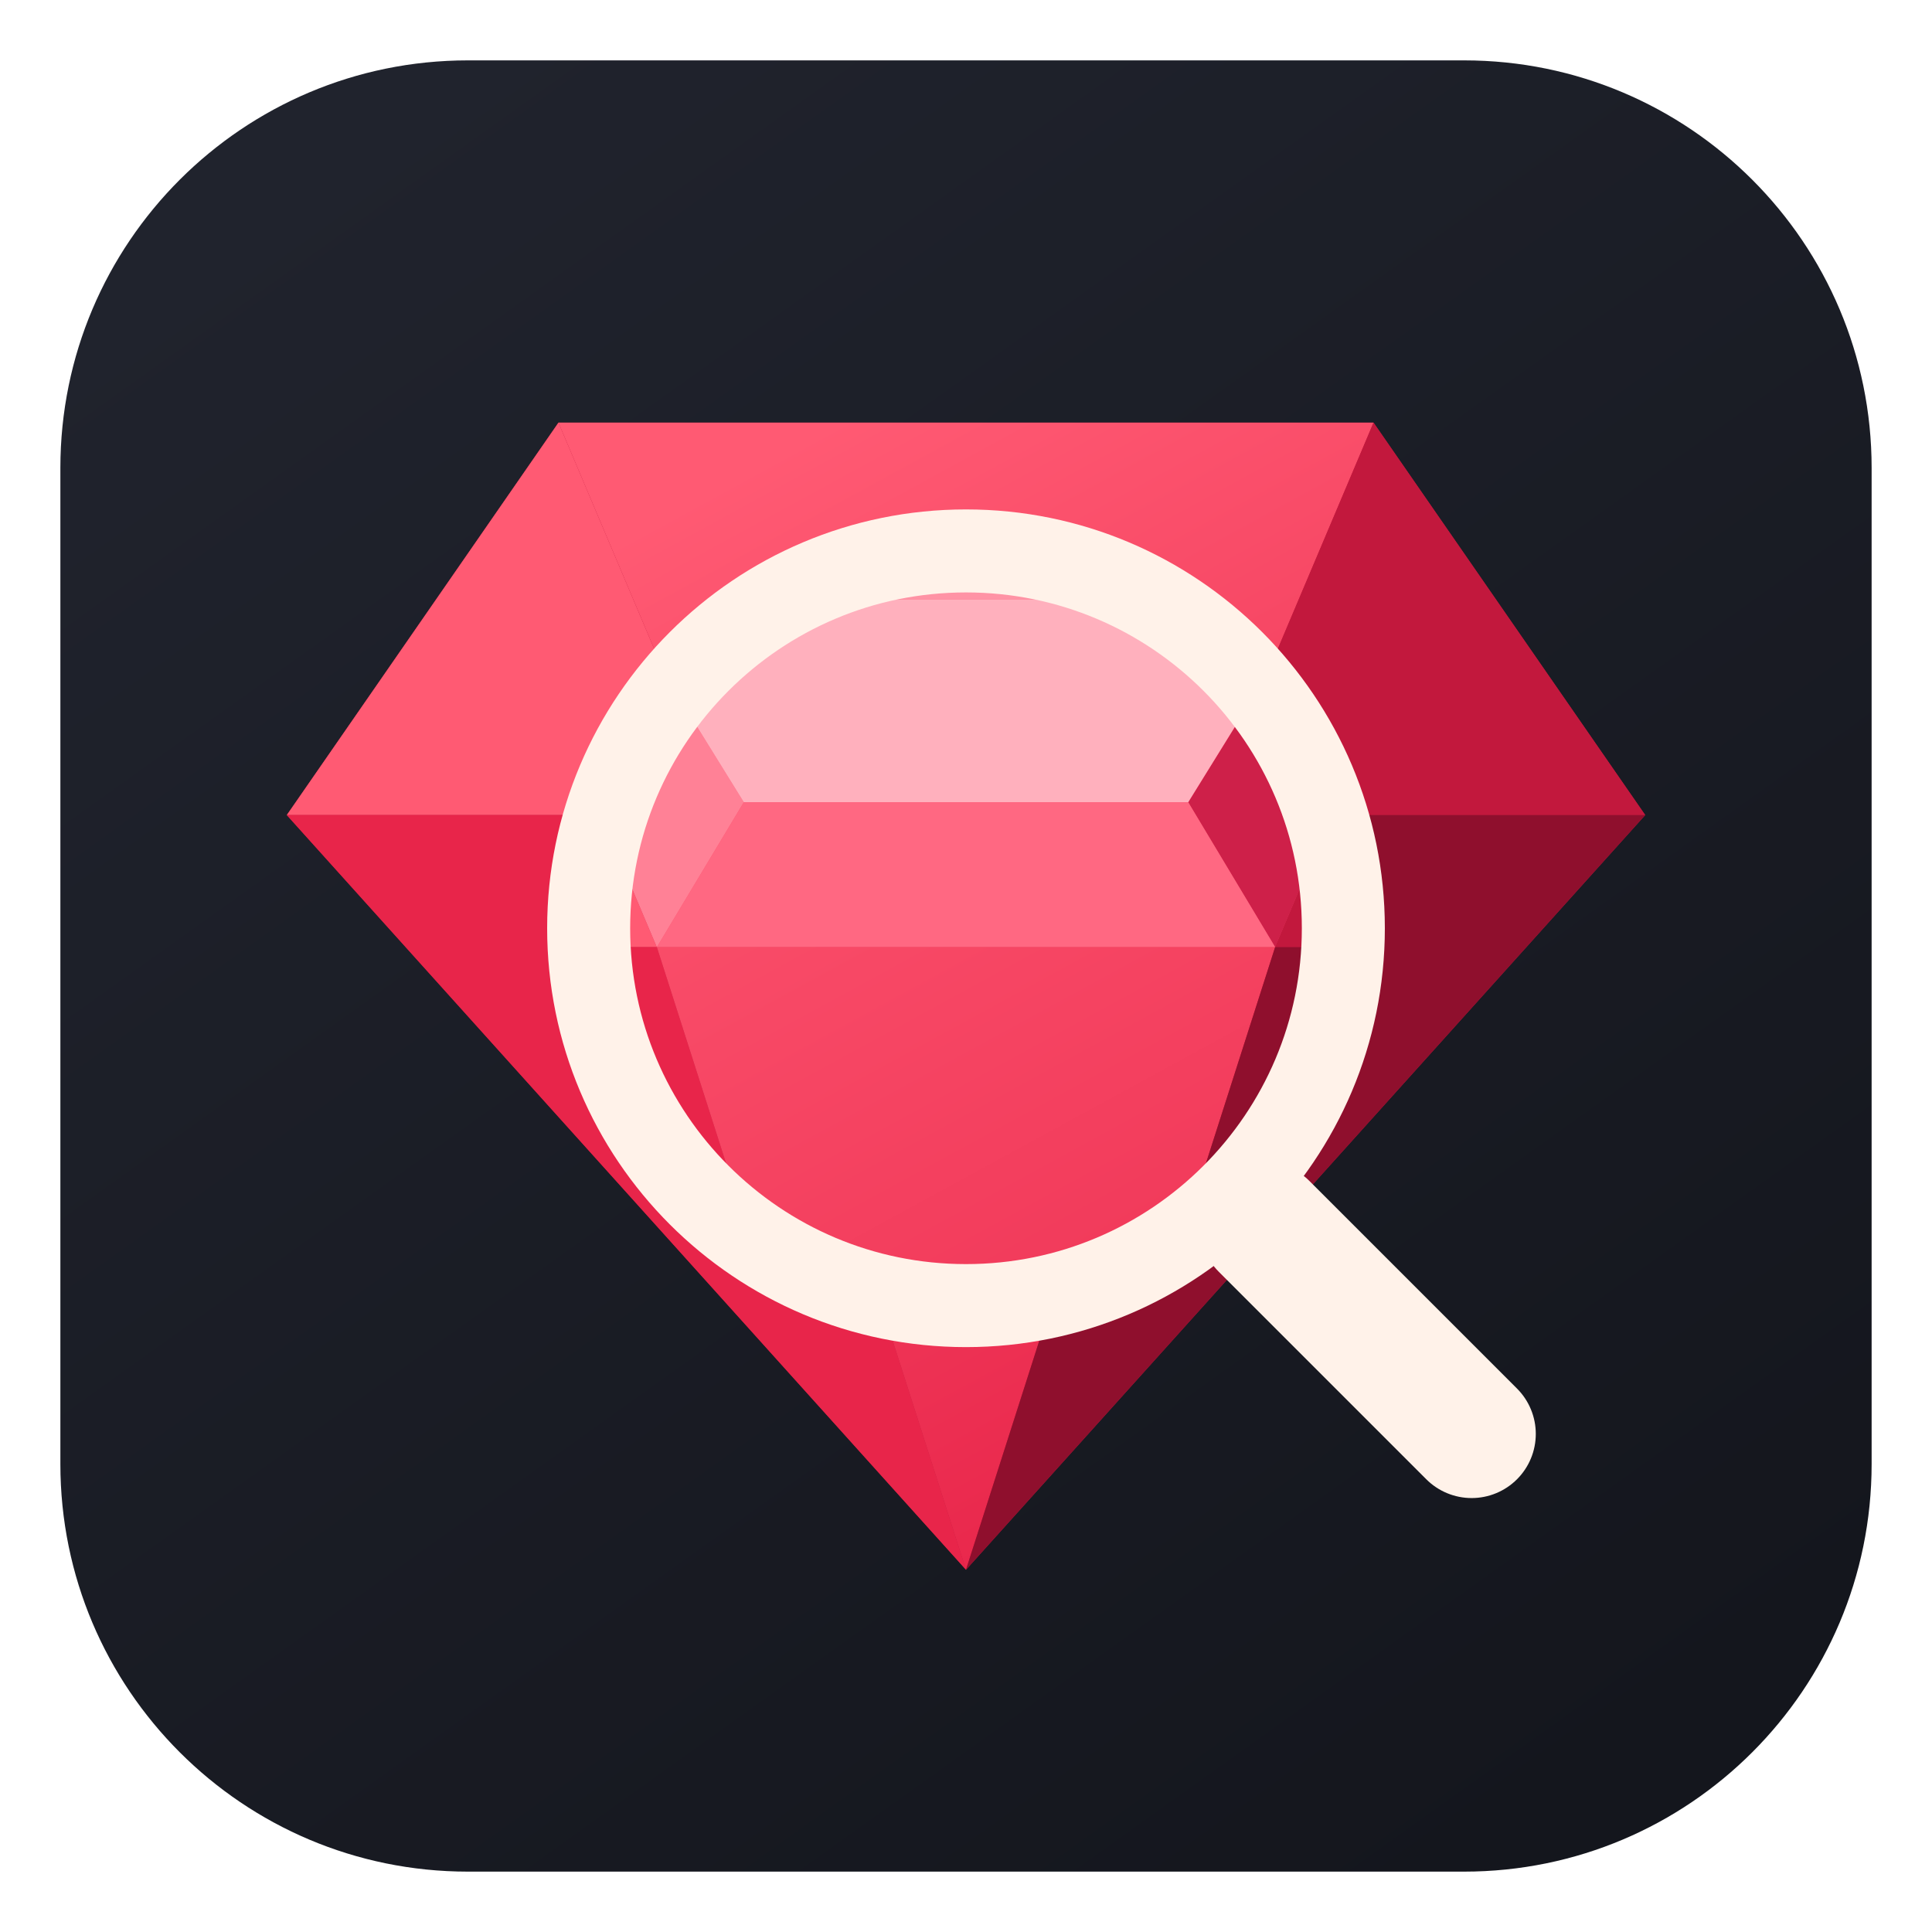
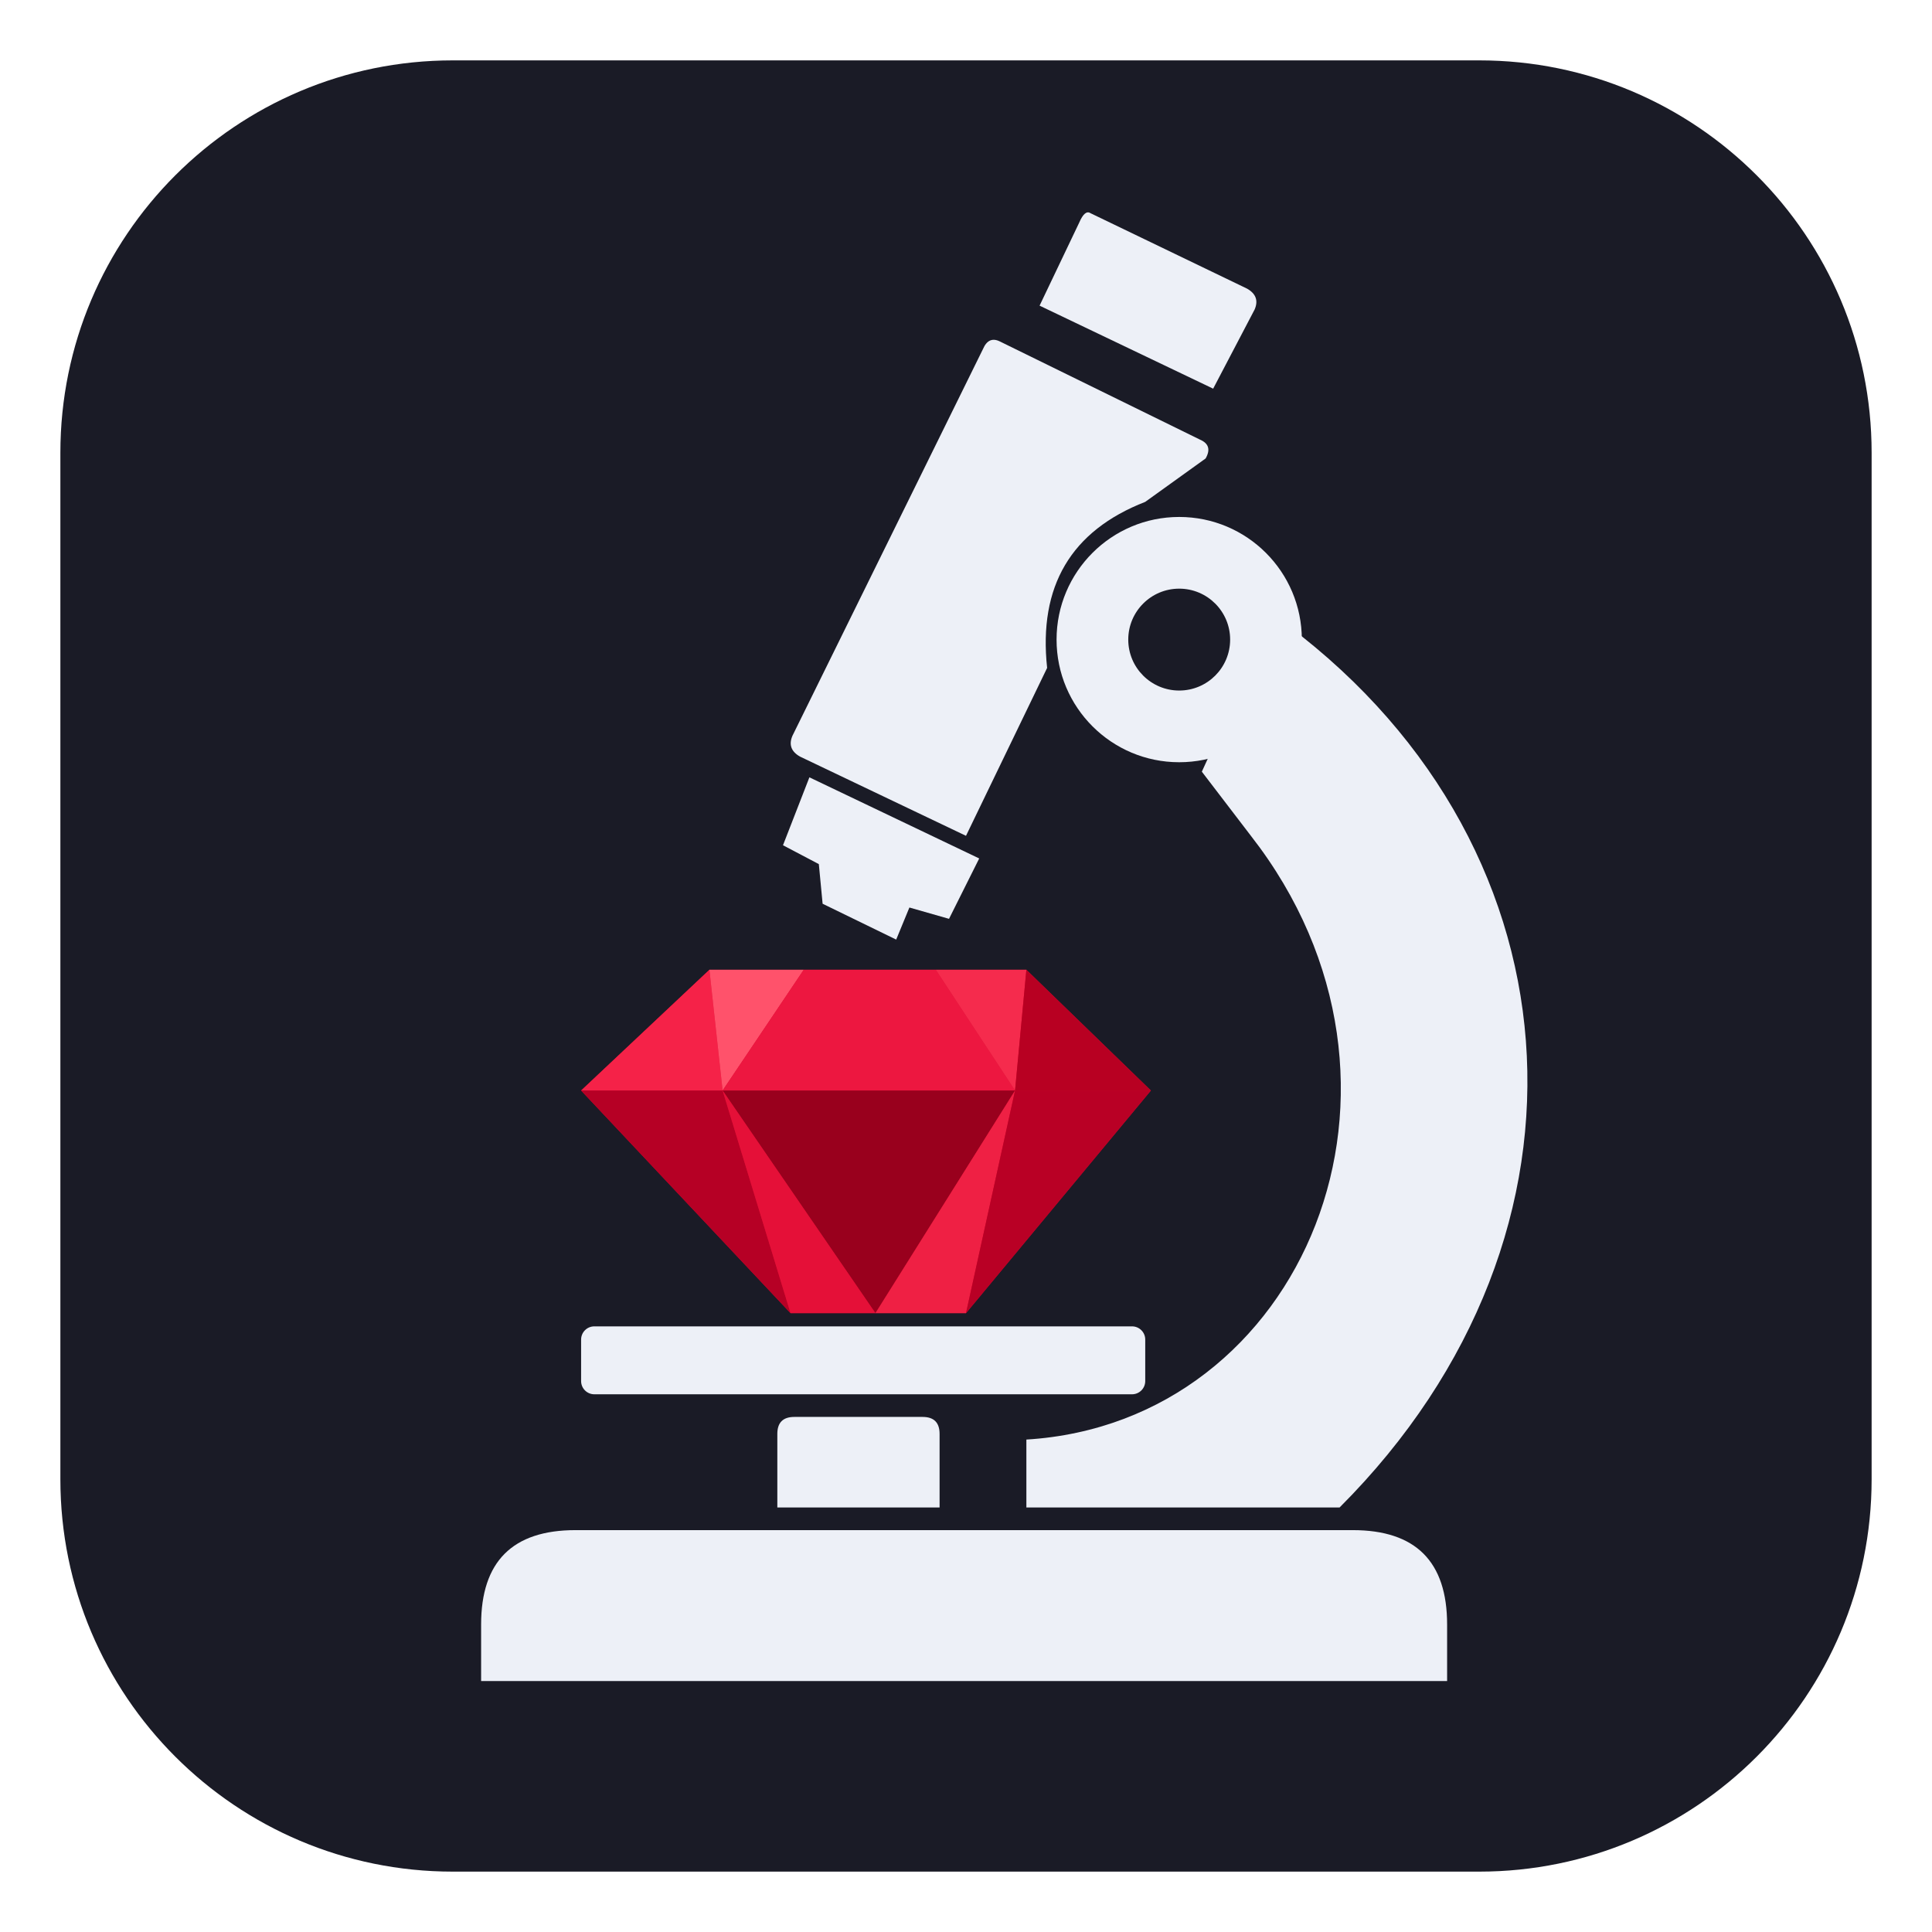
- <svg xmlns="http://www.w3.org/2000/svg" width="512" height="512" viewBox="0 0 512 512" fill="none">
-   <defs>
-     <linearGradient id="tile" x1="96" y1="32" x2="416" y2="480" gradientUnits="userSpaceOnUse">
-       <stop stop-color="#20232d" />
-       <stop offset="1" stop-color="#14161d" />
-     </linearGradient>
-     <linearGradient id="ruby" x1="176" y1="136" x2="320" y2="400" gradientUnits="userSpaceOnUse">
-       <stop stop-color="#ff5a73" />
-       <stop offset="1" stop-color="#e8254a" />
-     </linearGradient>
-     <clipPath id="lens">
-       <circle cx="256" cy="246" r="100" />
-     </clipPath>
-   </defs>
-   <rect x="16" y="16" width="480" height="480" rx="108" fill="url(#tile)" />
-   <path d="M148 112H364L436 216L256 416L76 216Z" fill="#c2183d" />
-   <path d="M148 112L192 216H76Z" fill="#ff5a73" />
-   <path d="M148 112H364L320 216H192Z" fill="url(#ruby)" />
-   <path d="M364 112L436 216H320Z" fill="#c2183d" />
-   <path d="M76 216H192L256 416Z" fill="#e8254a" />
-   <path d="M192 216H320L256 416Z" fill="url(#ruby)" />
-   <path d="M320 216H436L256 416Z" fill="#8f0f2d" />
-   <g clip-path="url(#lens)">
-     <g transform="translate(-71.68 -25.48) scale(1.28)">
-       <path d="M148 112H364L436 216L256 416L76 216Z" fill="#c2183d" />
-       <path d="M148 112L192 216H76Z" fill="#ff5a73" />
-       <path d="M148 112H364L320 216H192Z" fill="#ff526e" />
-       <path d="M148 112L184 144L210 186L192 216Z" fill="#ff8196" />
-       <path d="M148 112H364L328 144H184Z" fill="#ff93a5" />
-       <path d="M364 112L320 216L302 186L328 144Z" fill="#ce2049" />
-       <path d="M184 144H328L302 186H210Z" fill="#ffb0bd" />
-       <path d="M210 186H302L320 216H192Z" fill="#ff6882" />
-       <path d="M364 112L436 216H320Z" fill="#c2183d" />
-       <path d="M76 216H192L256 416Z" fill="#e8254a" />
-       <path d="M192 216H320L256 416Z" fill="url(#ruby)" />
-       <path d="M320 216H436L256 416Z" fill="#8f0f2d" />
+ <svg xmlns="http://www.w3.org/2000/svg" width="512" height="512" viewBox="0 0 512 512">
+   <rect x="16" y="16" width="480" height="480" rx="104" fill="#1a1b26" />
+   <g transform="translate(-56 -12) scale(.5)">
+     <g fill="#edf0f7">
+       <path d="M690 137 Q687 135 684 142 L663 186 L755 230 L777 188 Q780 181 773 177Z" />
+       <path d="M642 205 Q636 202 633 209 L532 414 Q529 421 536 425 L624 467 L667 378 Q660 313 719 290 L751 267 Q755 260 748 257Z" />
+       <path d="M541 436 L631 479 L615 511 L594 505 L587 522 L548 503 L546 482 L527 472Z" />
+       <path d="M787 350 C951 467 968 677 822 823 H656 V787 C803 778 878 599 775 467 L749 433Z" />
+       <path fill-rule="evenodd" d="M802 363 A65 65 0 1 1 672 363 A65 65 0 1 1 802 363 M764 363 A27 27 0 1 0 710 363 A27 27 0 1 0 764 363" />
+       <rect x="420" y="727" width="299" height="36" rx="7" />
+       <path d="M533 775 H601 Q610 775 610 784 V823 H524 V784 Q524 775 533 775Z" />
+       <path d="M417 835 H829 Q879 835 879 885 V915 H367 V885 Q367 835 417 835Z" />
    </g>
+     <path d="M488 538 H656 L722 602 L624 720 H531 L420 602Z" fill="#d6062e" />
+     <path d="M488 538 L495 602 H420Z" fill="#f52248" />
+     <path d="M488 538 H538 L495 602Z" fill="#ff526b" />
+     <path d="M538 538 H608 L650 602 H495Z" fill="#ed1740" />
+     <path d="M608 538 H656 L650 602Z" fill="#f52b4d" />
+     <path d="M656 538 L722 602 H650Z" fill="#b80022" />
+     <path d="M420 602 H495 L531 720Z" fill="#b60025" />
+     <path d="M495 602 H650 L576 720Z" fill="#99001d" />
+     <path d="M495 602 L576 720 H531Z" fill="#e51038" />
+     <path d="M650 602 L624 720 H576Z" fill="#ef2044" />
+     <path d="M650 602 H722 L624 720Z" fill="#b90025" />
  </g>
-   <path d="M335 325L390 380" stroke="#fff2e9" stroke-width="34" stroke-linecap="round" />
-   <circle cx="256" cy="246" r="100" stroke="#fff2e9" stroke-width="22" />
</svg>
